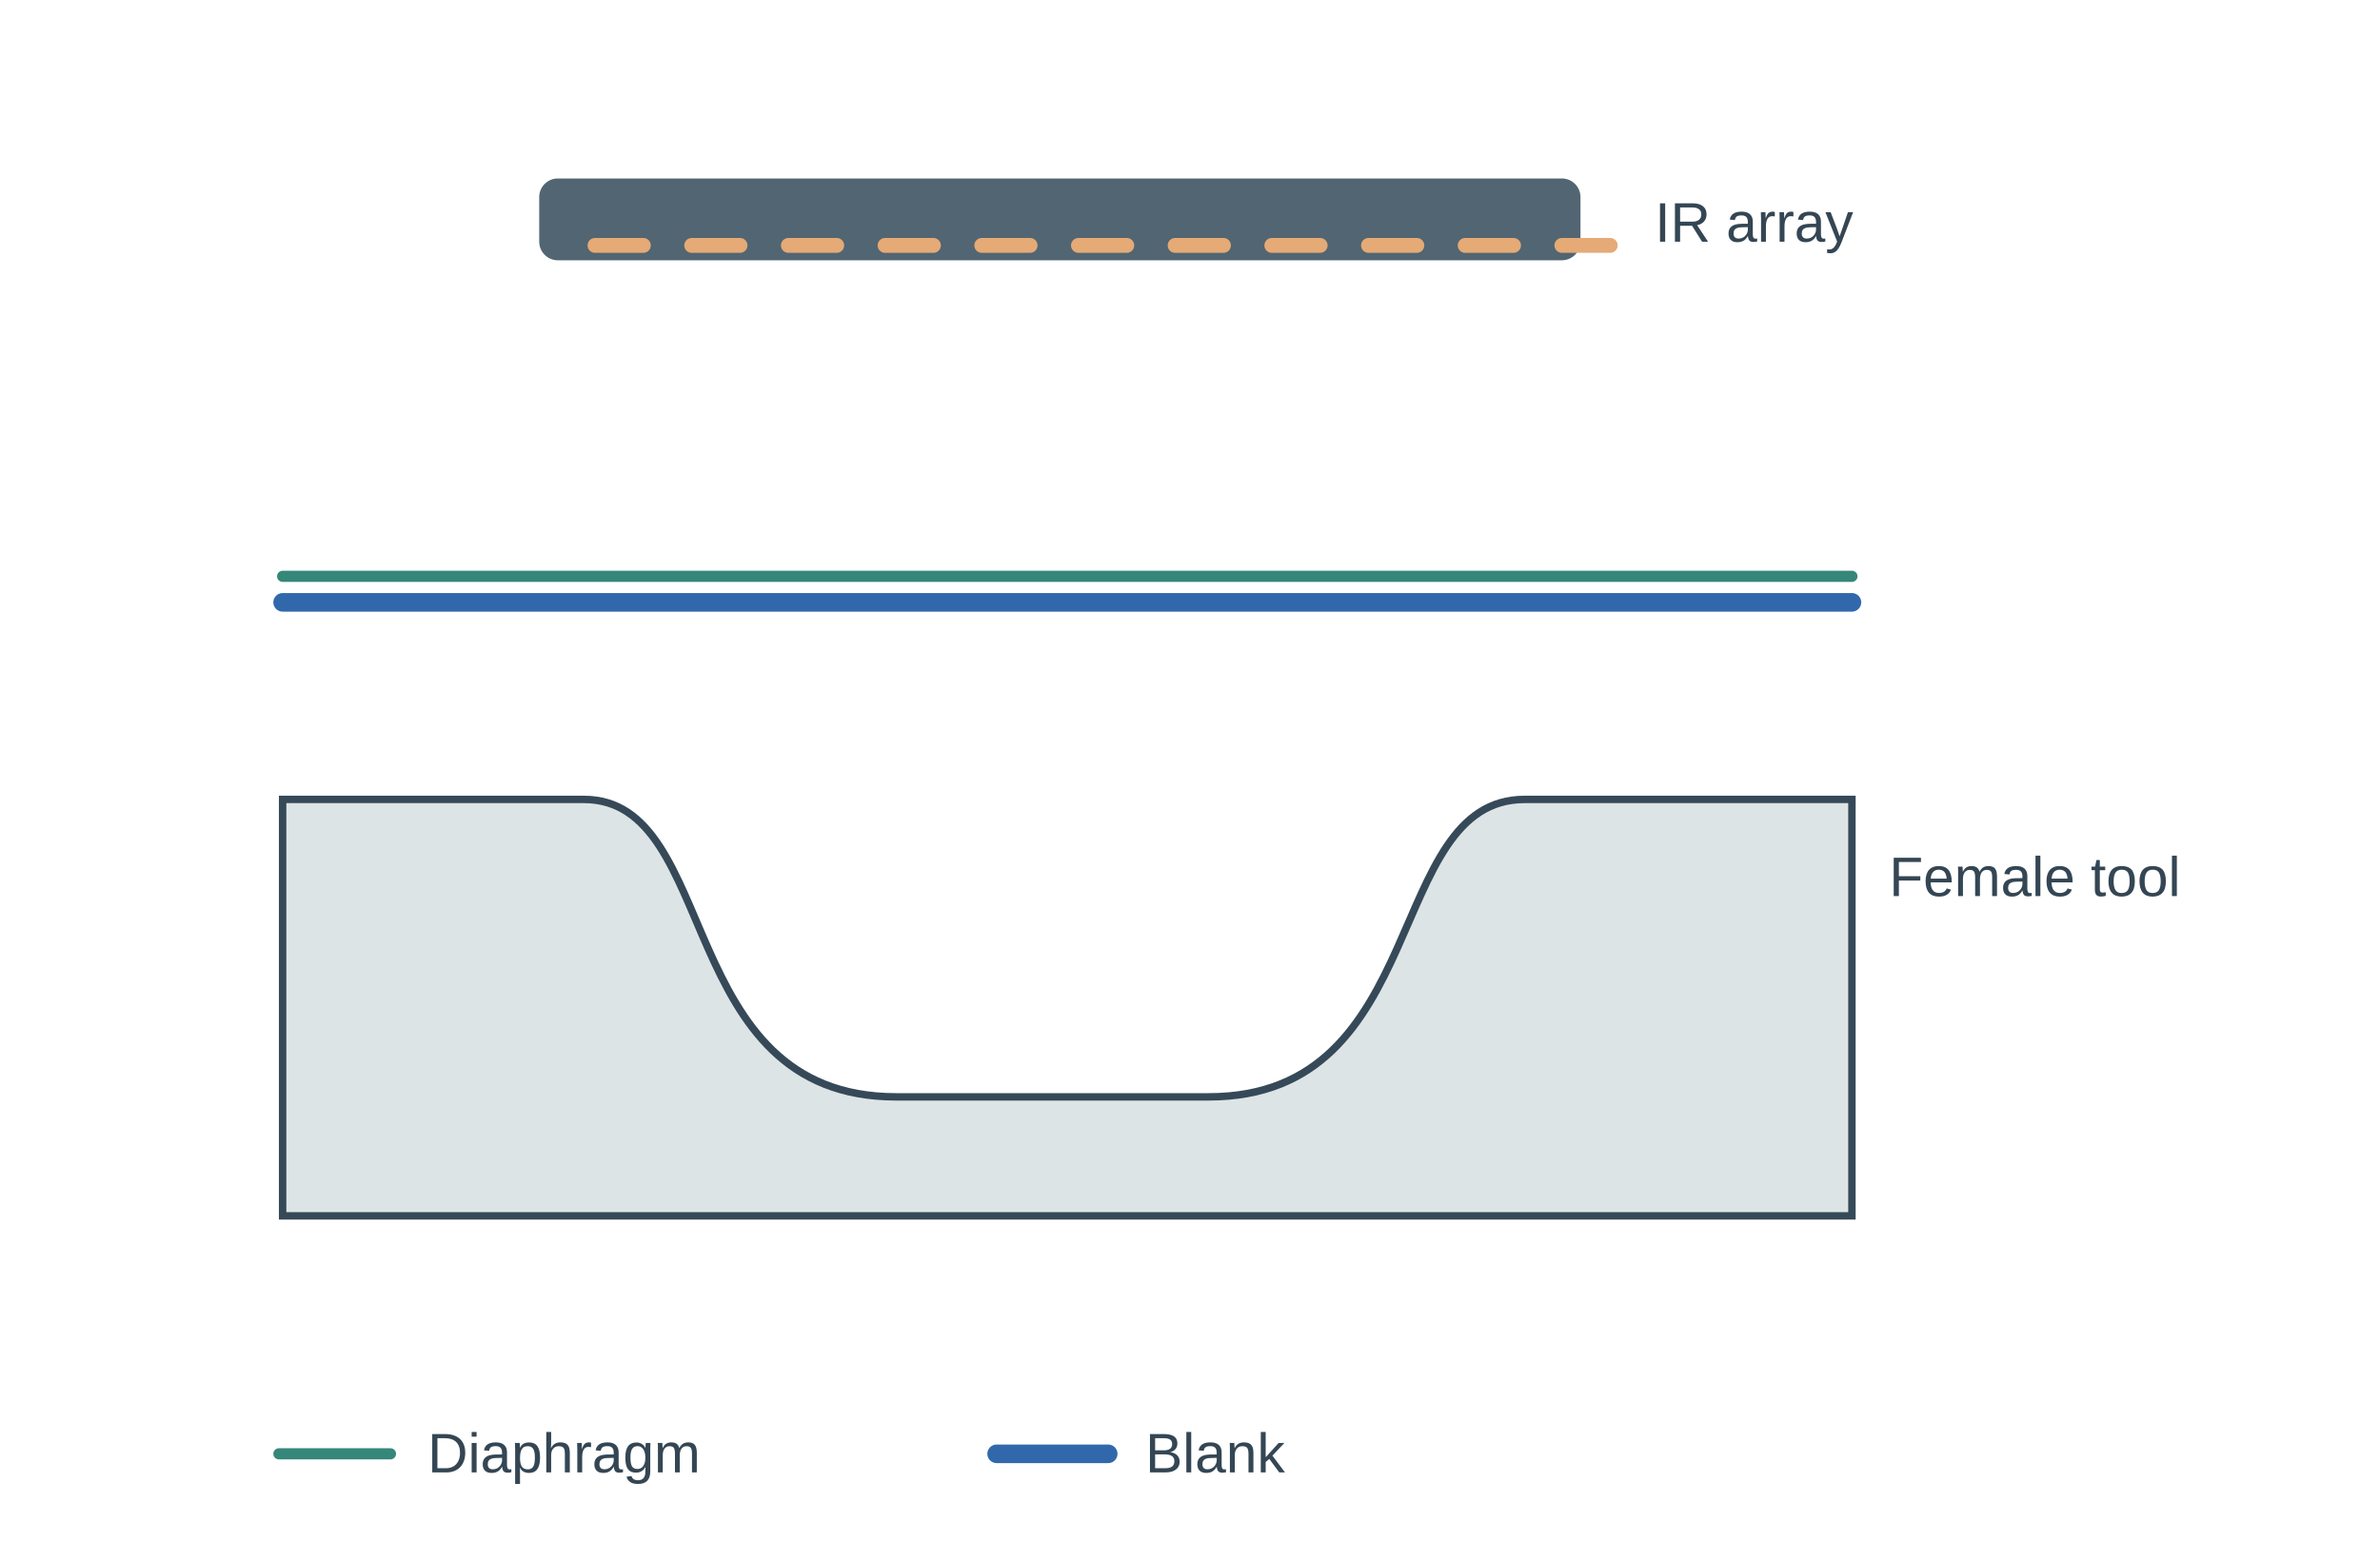
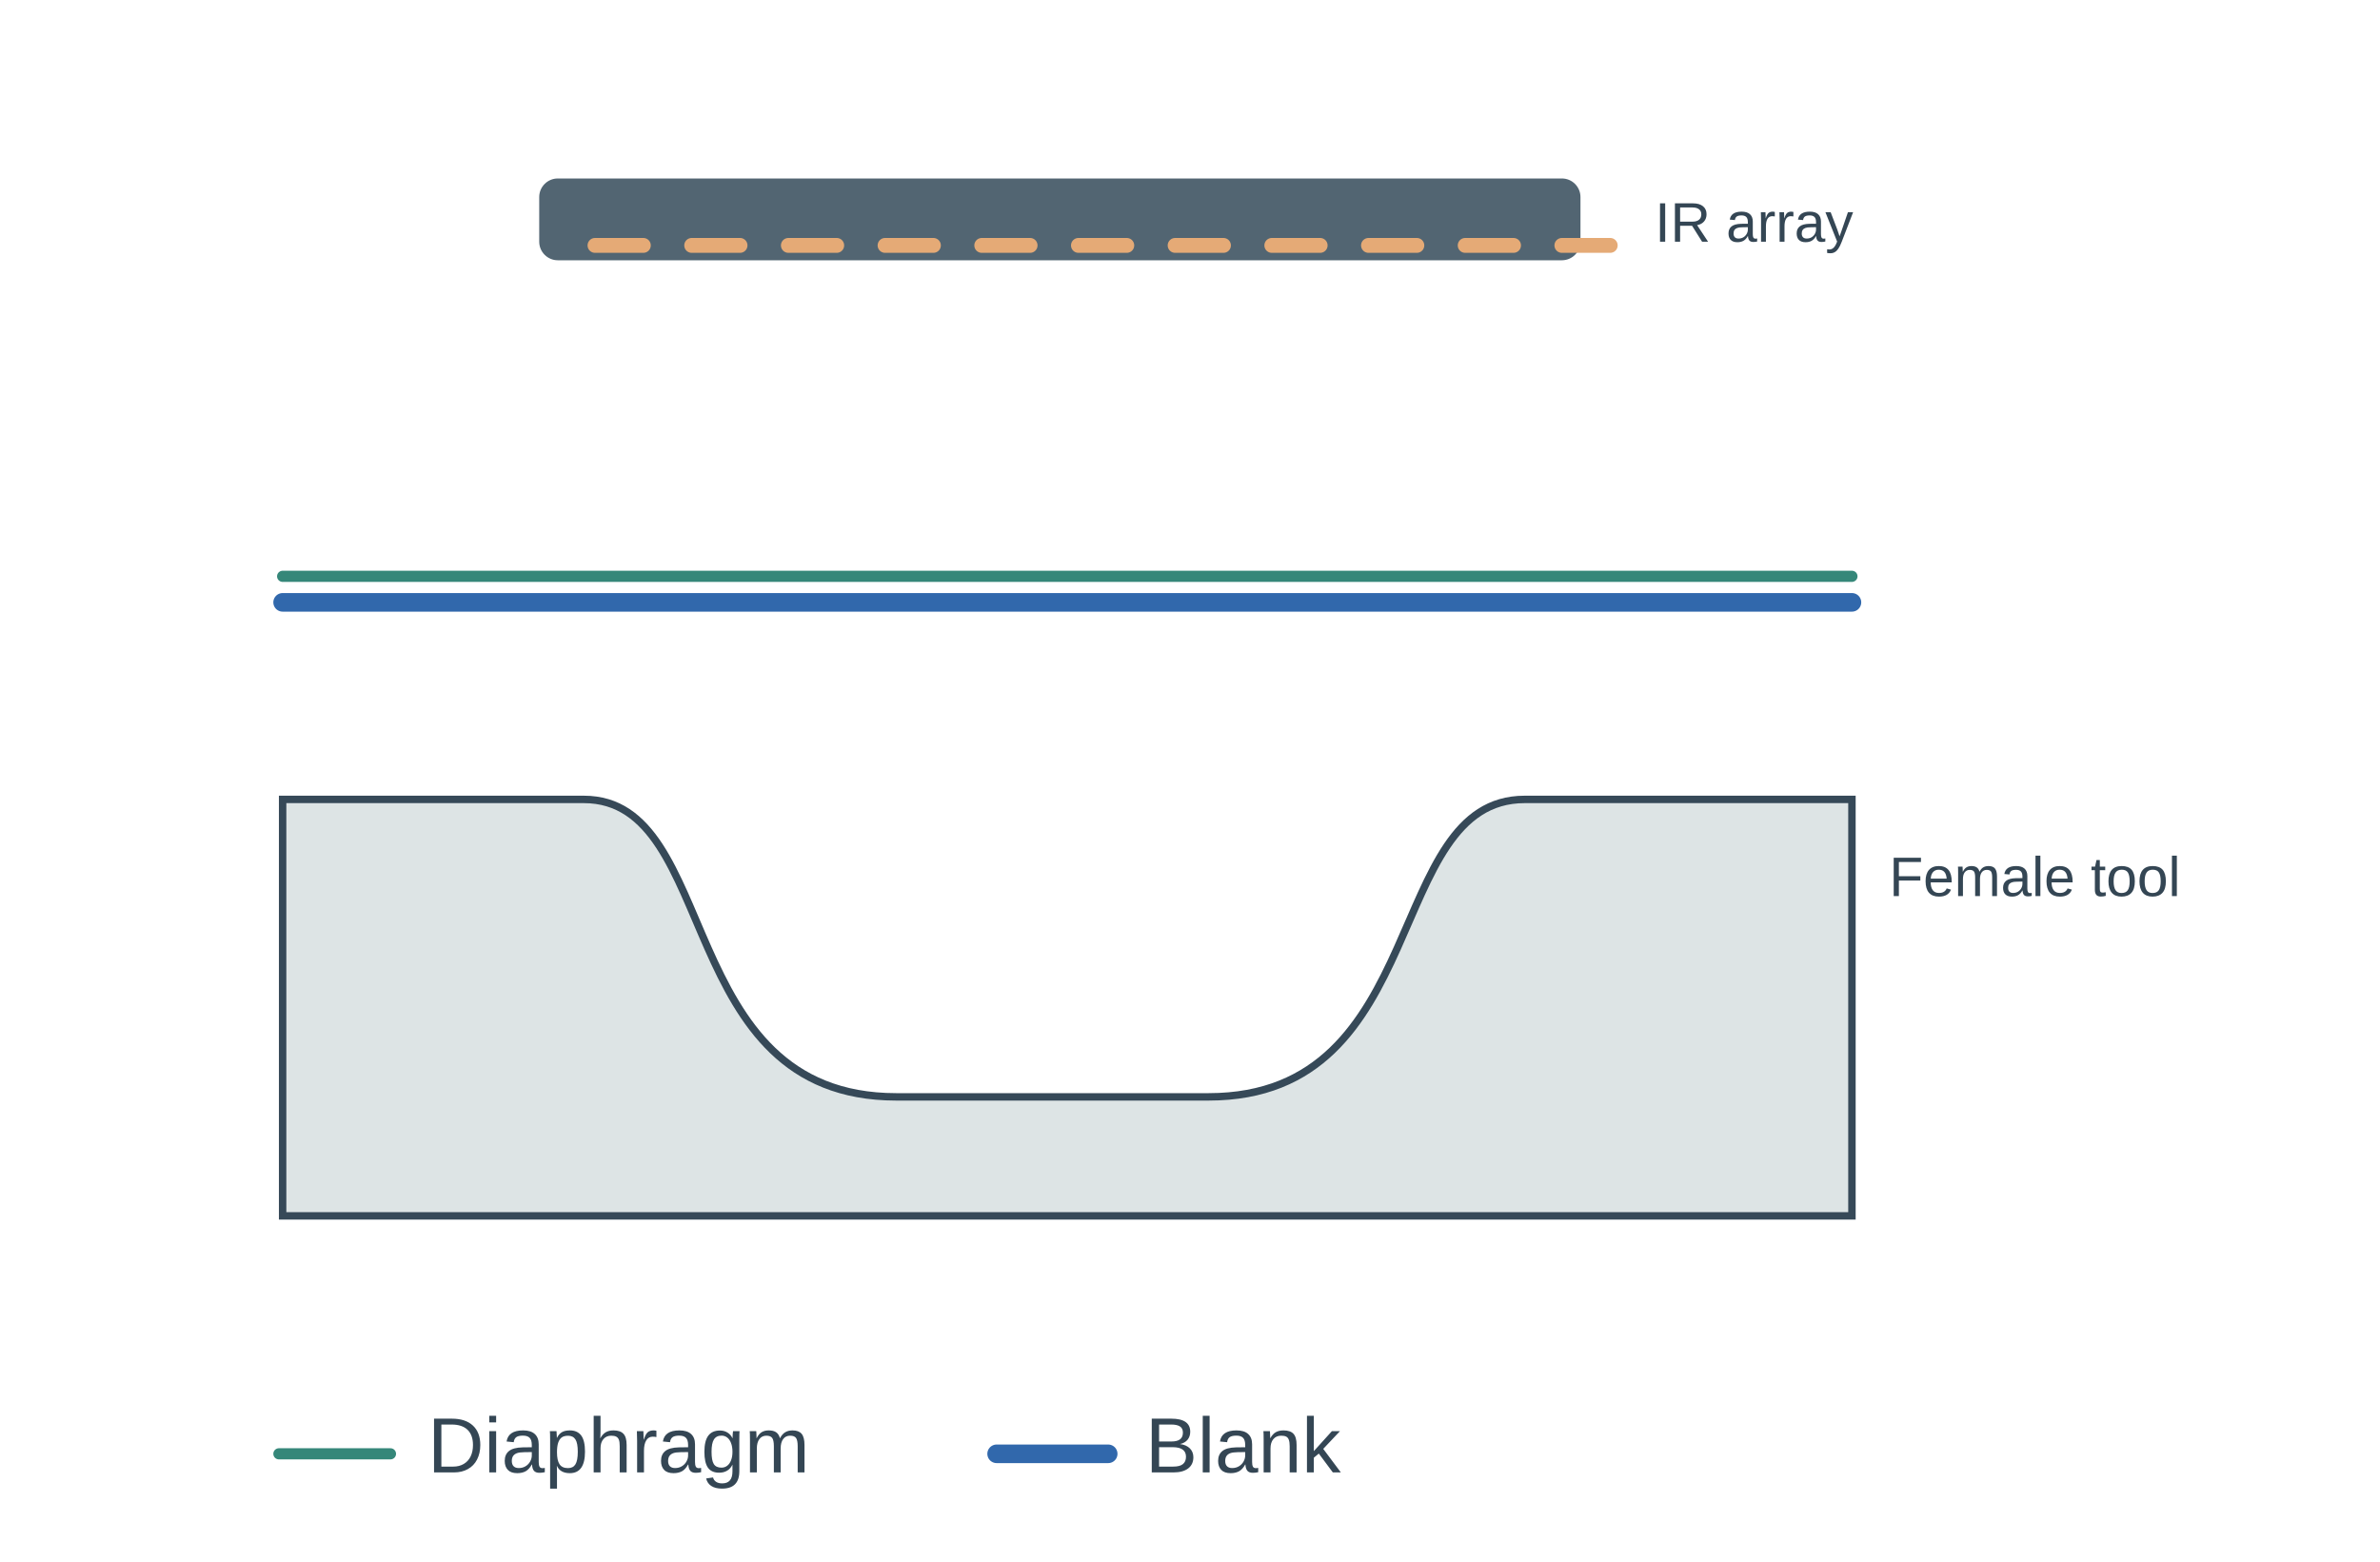
<svg xmlns="http://www.w3.org/2000/svg" viewBox="0 0 640 420">
  <rect x="145" y="48" width="280" height="22" rx="5" fill="#526572" />
  <path d="M160 66h13" fill="none" stroke="#e5aa76" stroke-width="4" stroke-linejoin="round" stroke-linecap="round" />
  <path d="M186 66h13" fill="none" stroke="#e5aa76" stroke-width="4" stroke-linejoin="round" stroke-linecap="round" />
  <path d="M212 66h13" fill="none" stroke="#e5aa76" stroke-width="4" stroke-linejoin="round" stroke-linecap="round" />
  <path d="M238 66h13" fill="none" stroke="#e5aa76" stroke-width="4" stroke-linejoin="round" stroke-linecap="round" />
  <path d="M264 66h13" fill="none" stroke="#e5aa76" stroke-width="4" stroke-linejoin="round" stroke-linecap="round" />
  <path d="M290 66h13" fill="none" stroke="#e5aa76" stroke-width="4" stroke-linejoin="round" stroke-linecap="round" />
  <path d="M316 66h13" fill="none" stroke="#e5aa76" stroke-width="4" stroke-linejoin="round" stroke-linecap="round" />
  <path d="M342 66h13" fill="none" stroke="#e5aa76" stroke-width="4" stroke-linejoin="round" stroke-linecap="round" />
  <path d="M368 66h13" fill="none" stroke="#e5aa76" stroke-width="4" stroke-linejoin="round" stroke-linecap="round" />
  <path d="M394 66h13" fill="none" stroke="#e5aa76" stroke-width="4" stroke-linejoin="round" stroke-linecap="round" />
  <path d="M420 66h13" fill="none" stroke="#e5aa76" stroke-width="4" stroke-linejoin="round" stroke-linecap="round" />
  <text x="445" y="65" font-family="Arial,sans-serif" font-size="15" fill="#344654">IR array</text>
  <path d="M76 215H157C194 215 181 295 241 295H325C385 295 372 215 410 215H498V327H76Z" fill="#dde4e5" stroke="#364958" stroke-width="2" />
  <text x="508" y="241" font-family="Arial,sans-serif" font-size="15" fill="#344654">Female tool</text>
  <g transform="translate(0 -3)">
    <path d="M76 165H498" fill="none" stroke="#3168ac" stroke-width="5" stroke-linejoin="round" stroke-linecap="round" />
  </g>
  <g transform="translate(0 -10)">
    <path d="M76 165H498" fill="none" stroke="#358779" stroke-width="3" stroke-linejoin="round" stroke-linecap="round" />
  </g>
  <path d="M75 391h30" fill="none" stroke="#358779" stroke-width="3" stroke-linejoin="round" stroke-linecap="round" />
-   <text x="115" y="396" font-family="Arial,sans-serif" font-size="15" fill="#344654">Diaphragm</text>
+   <text x="115" y="396" font-family="Arial,sans-serif" font-size="21" fill="#344654">Diaphragm</text>
  <path d="M268 391h30" fill="none" stroke="#3168ac" stroke-width="5" stroke-linejoin="round" stroke-linecap="round" />
-   <text x="308" y="396" font-family="Arial,sans-serif" font-size="15" fill="#344654">Blank</text>
+   <text x="308" y="396" font-family="Arial,sans-serif" font-size="21" fill="#344654">Blank</text>
</svg>
